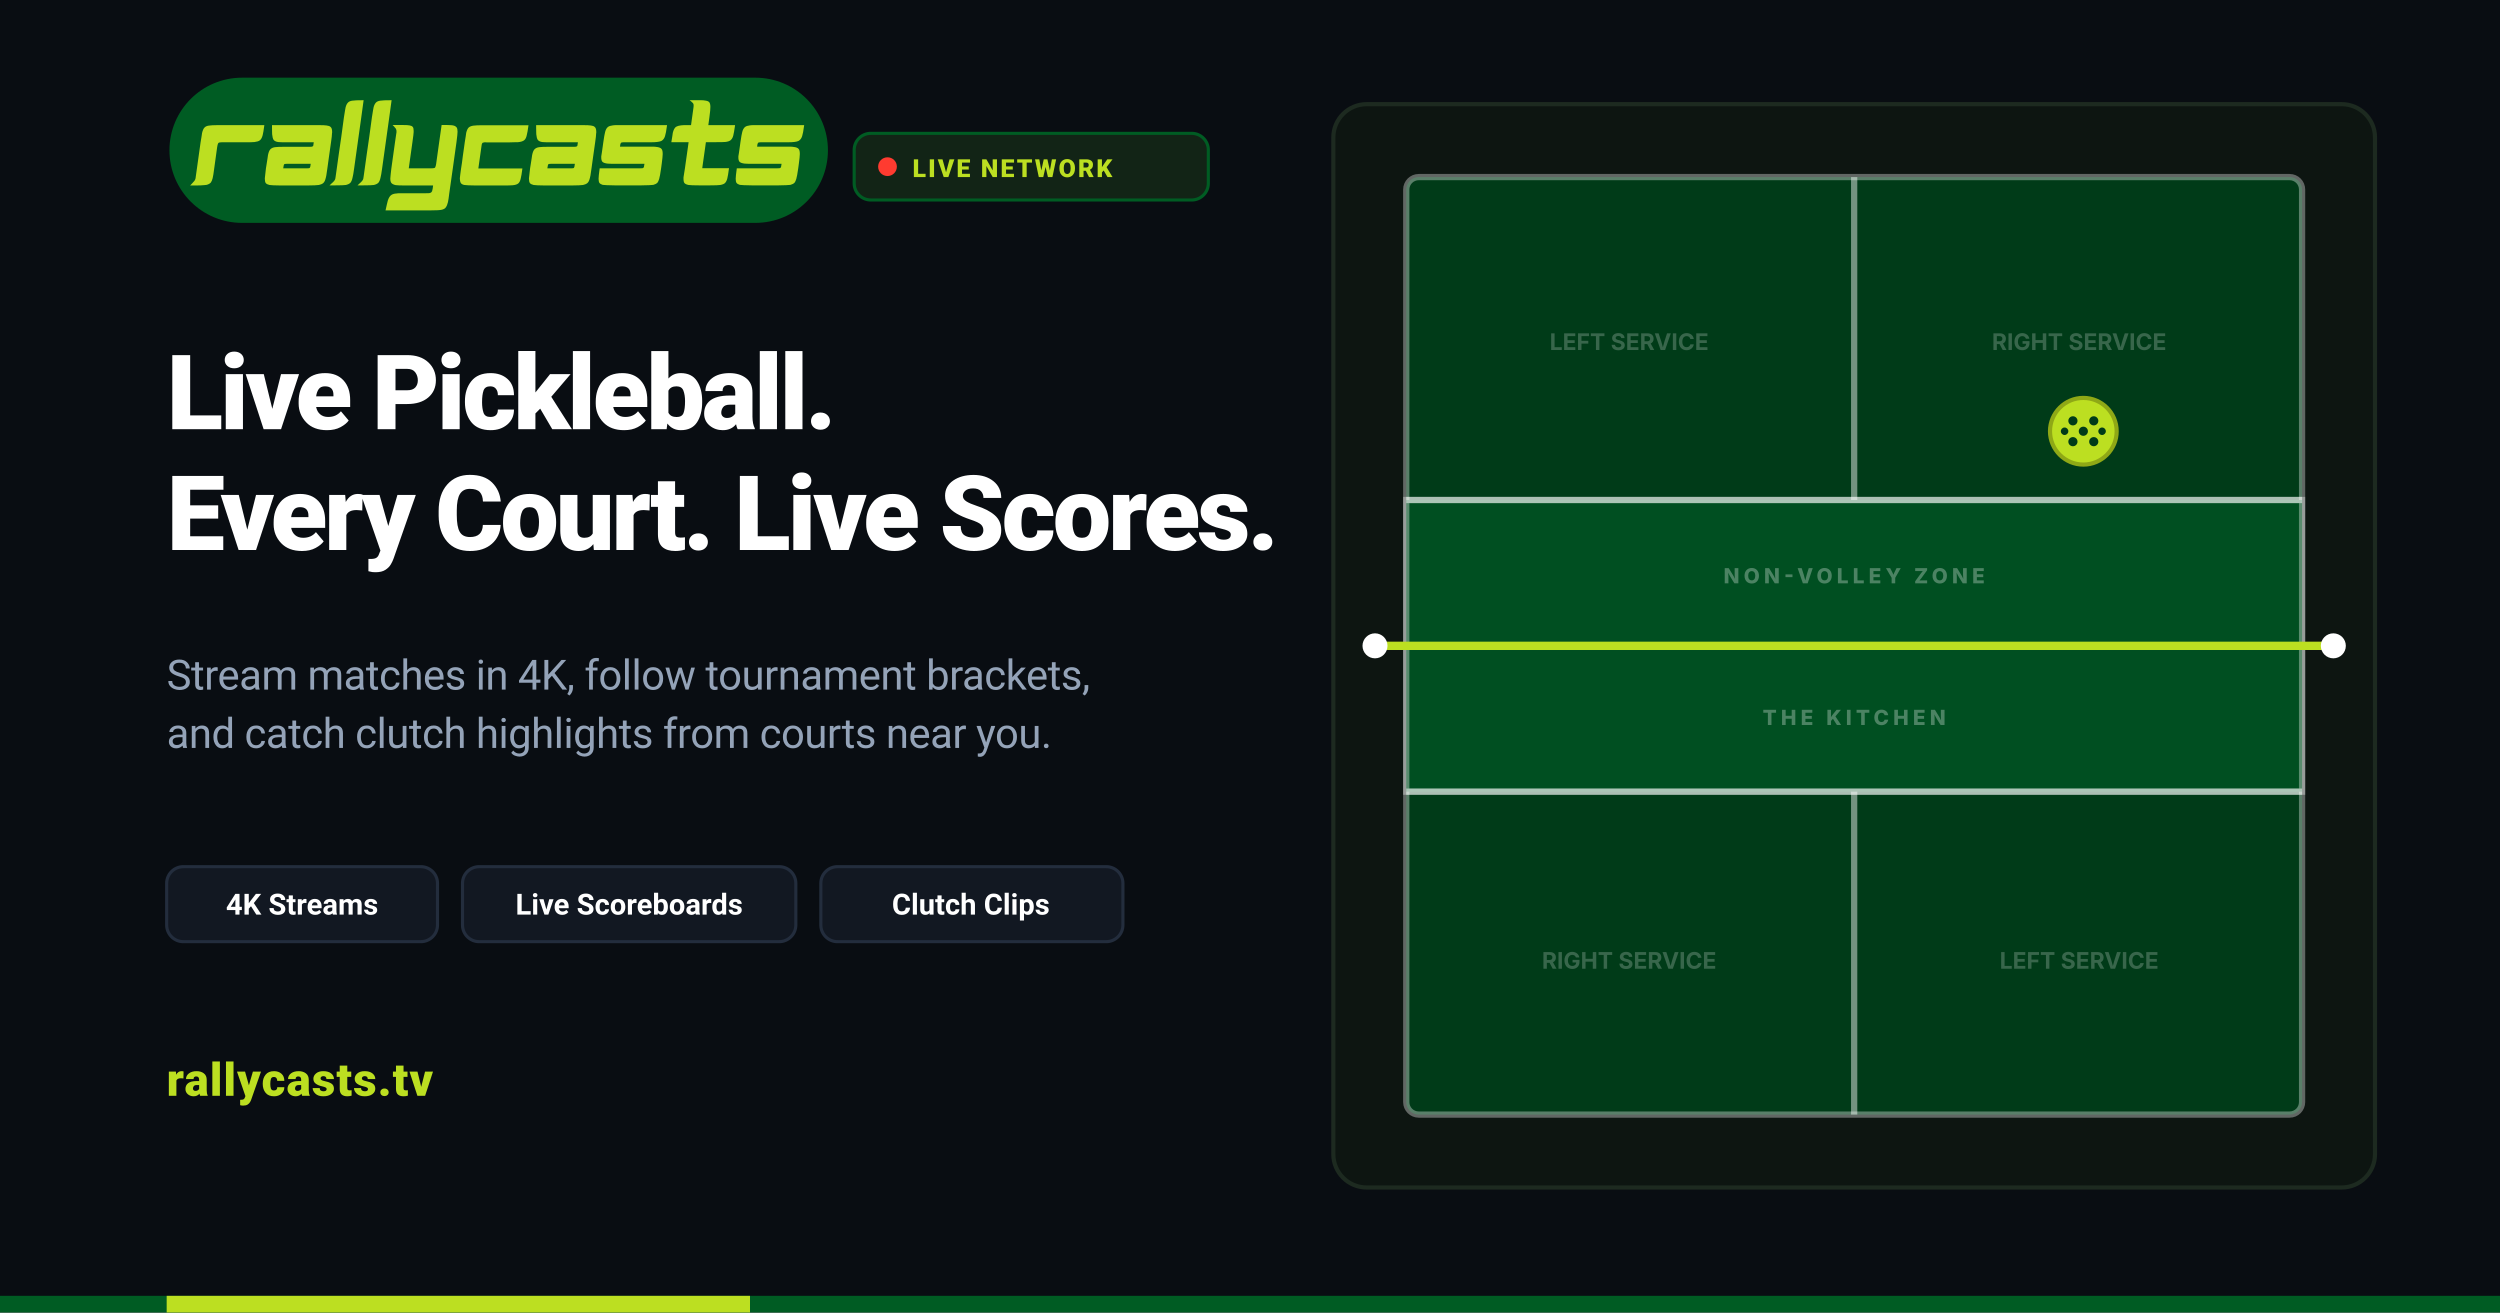
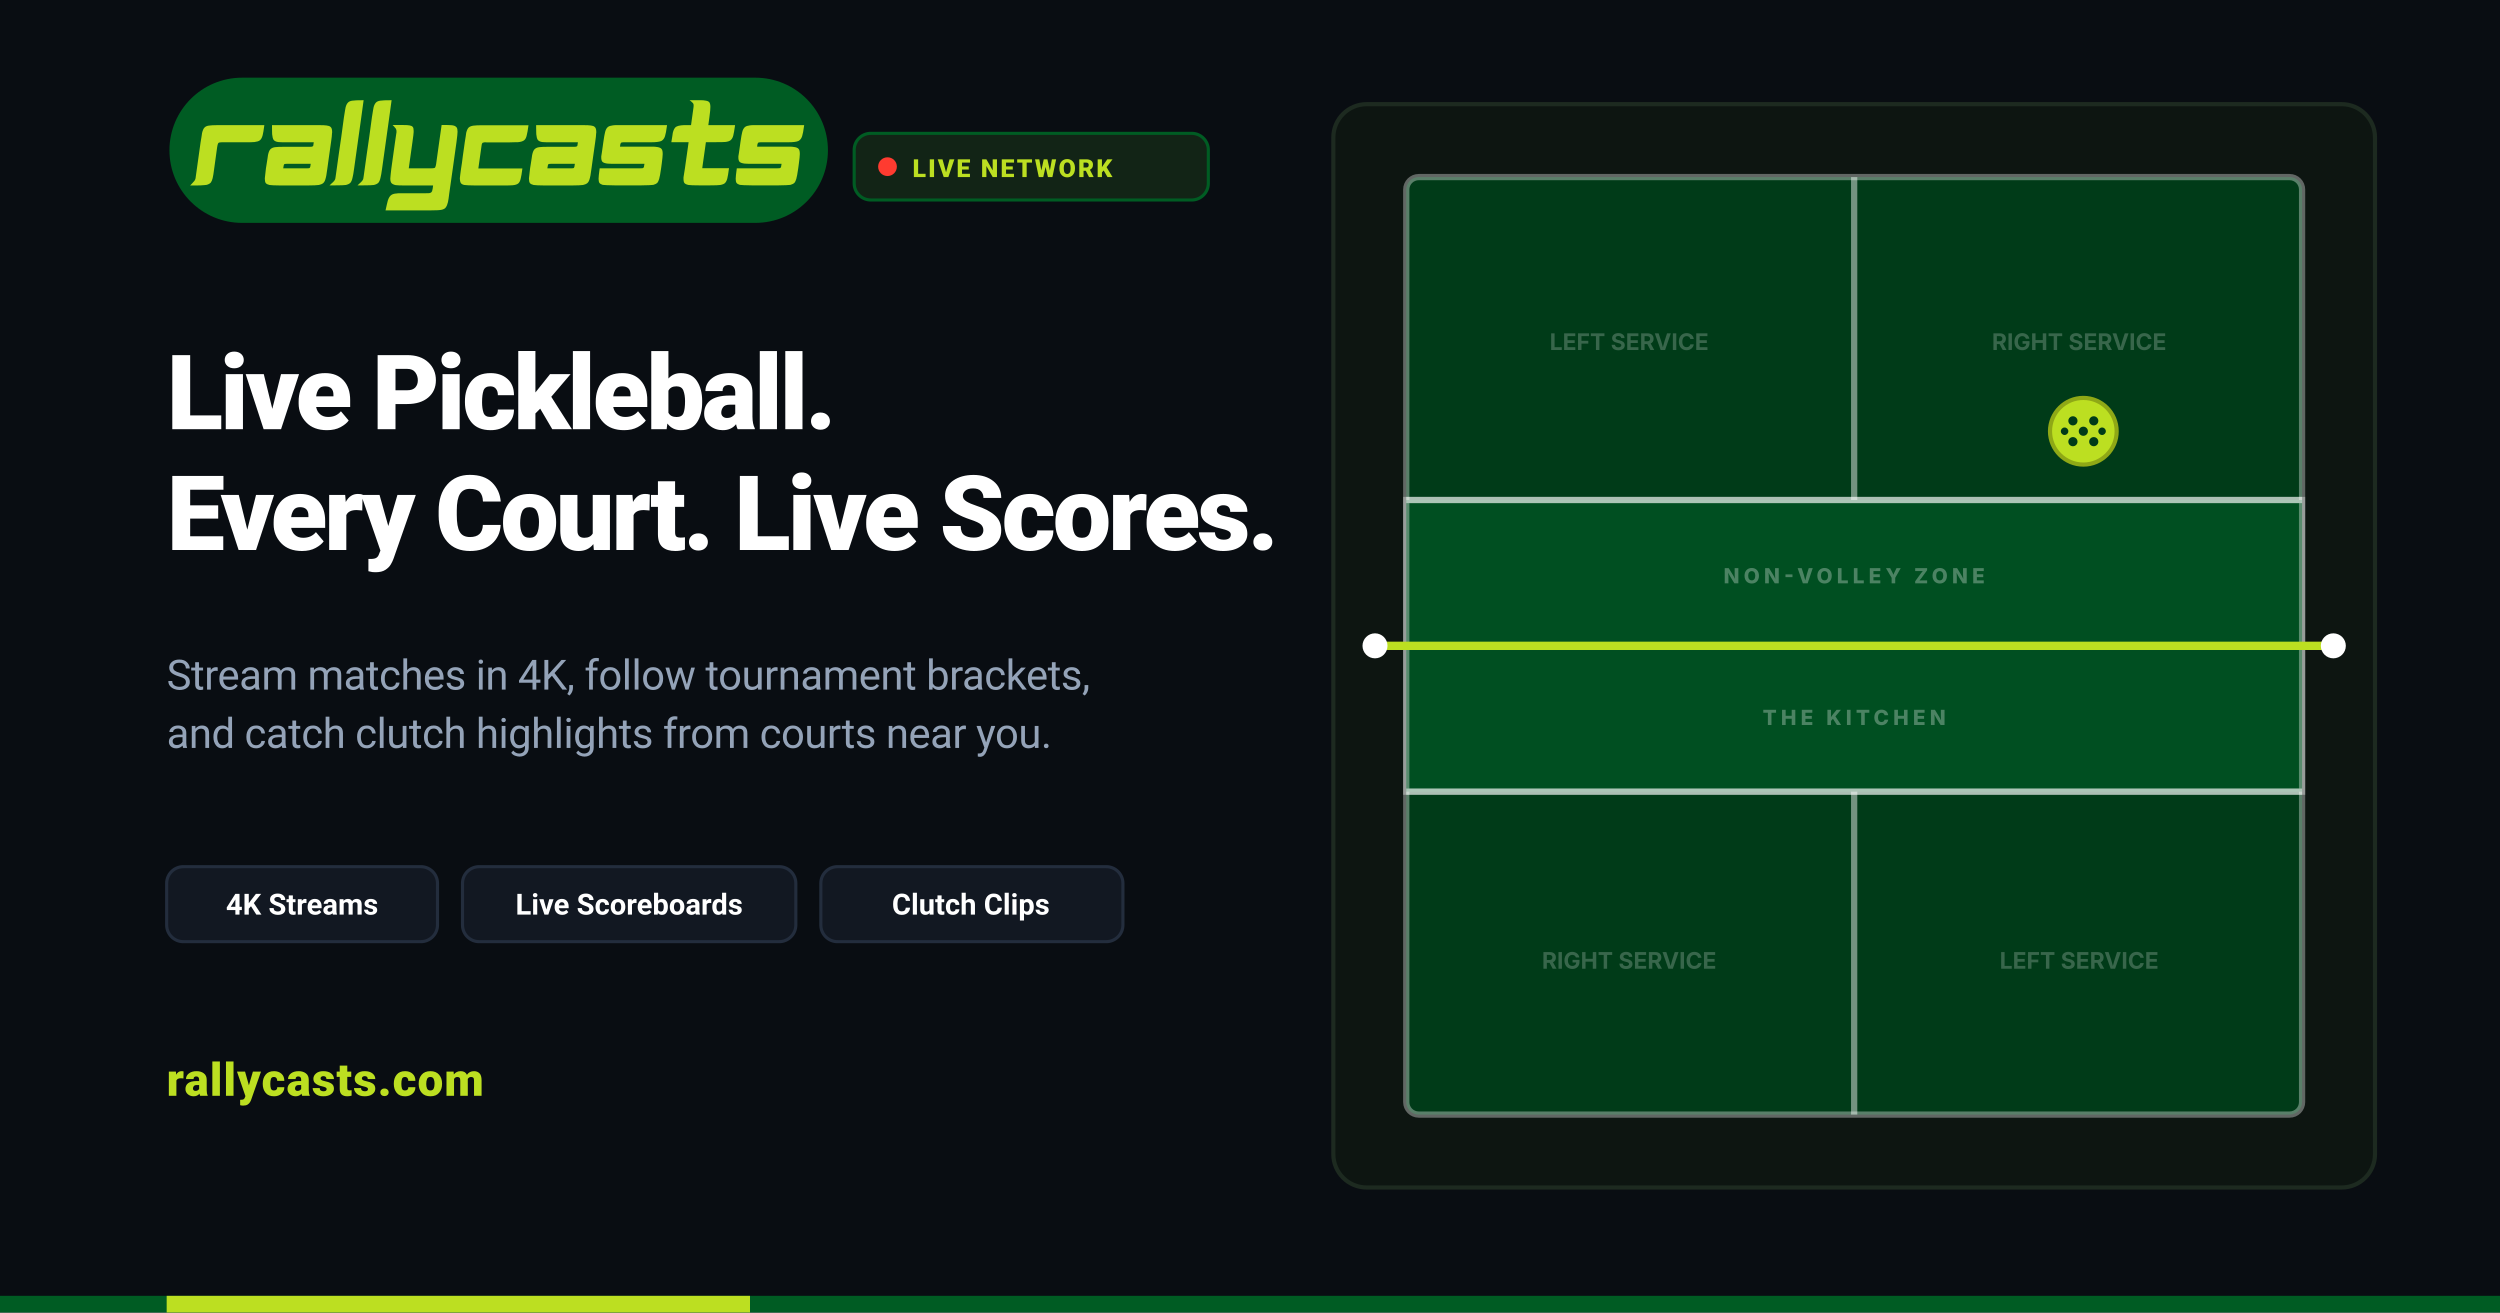
<svg xmlns="http://www.w3.org/2000/svg" width="1200" height="630" viewBox="0 0 1200 630">
  <defs>
    <style>
      .title-text {
        font-family: -apple-system, BlinkMacSystemFont, "Segoe UI", Roboto, Helvetica, Arial, sans-serif;
        font-size: 50px;
        font-weight: 800;
        fill: #ffffff;
        letter-spacing: -1.5px;
      }
      .subtitle-text {
        font-family: -apple-system, BlinkMacSystemFont, "Segoe UI", Roboto, Helvetica, Arial, sans-serif;
        font-size: 20px;
        font-weight: 400;
        fill: #94a3b8;
        letter-spacing: -0.2px;
      }
      .badge-text {
        font-family: -apple-system, BlinkMacSystemFont, "Segoe UI", Roboto, Helvetica, Arial, sans-serif;
        font-size: 12px;
        font-weight: 800;
        fill: #bcdf21;
        letter-spacing: 1px;
      }
      .tag-text {
        font-family: -apple-system, BlinkMacSystemFont, "Segoe UI", Roboto, Helvetica, Arial, sans-serif;
        font-size: 14px;
        font-weight: 700;
        fill: #ffffff;
      }
      .domain-text {
        font-family: -apple-system, BlinkMacSystemFont, "Segoe UI", Roboto, Helvetica, Arial, sans-serif;
        font-size: 22px;
        font-weight: 800;
        fill: #bcdf21;
        letter-spacing: 0.5px;
      }
    </style>
  </defs>
  <rect width="1200" height="630" fill="#090d12" />
  <g transform="translate(640, 50)">
    <rect x="0" y="0" width="500" height="520" rx="16" fill="#0d1511" stroke="#1d2a20" stroke-width="2" />
    <rect x="35" y="35" width="430" height="450" rx="6" fill="#003b18" stroke="#ffffff" stroke-width="3" stroke-opacity="0.35" />
    <rect x="35" y="190" width="430" height="140" fill="#004f21" stroke="#ffffff" stroke-width="3" stroke-opacity="0.35" />
    <line x1="20" y1="260" x2="480" y2="260" stroke="#bcdf21" stroke-width="4" />
    <circle cx="20" cy="260" r="6" fill="#ffffff" />
    <circle cx="480" cy="260" r="6" fill="#ffffff" />
    <line x1="35" y1="190" x2="465" y2="190" stroke="#ffffff" stroke-width="3" stroke-opacity="0.5" />
    <line x1="35" y1="330" x2="465" y2="330" stroke="#ffffff" stroke-width="3" stroke-opacity="0.5" />
    <line x1="250" y1="35" x2="250" y2="190" stroke="#ffffff" stroke-width="3" stroke-opacity="0.45" />
    <line x1="250" y1="330" x2="250" y2="485" stroke="#ffffff" stroke-width="3" stroke-opacity="0.45" />
    <text x="250" y="230" font-family="-apple-system, sans-serif" font-size="10" font-weight="800" fill="#ffffff" fill-opacity="0.3" text-anchor="middle" letter-spacing="2">NON-VOLLEY ZONE</text>
    <text x="250" y="298" font-family="-apple-system, sans-serif" font-size="10" font-weight="800" fill="#ffffff" fill-opacity="0.3" text-anchor="middle" letter-spacing="2">THE KITCHEN</text>
    <text x="142" y="118" font-family="-apple-system, sans-serif" font-size="11" font-weight="700" fill="#ffffff" fill-opacity="0.22" text-anchor="middle">LEFT SERVICE</text>
    <text x="358" y="118" font-family="-apple-system, sans-serif" font-size="11" font-weight="700" fill="#ffffff" fill-opacity="0.22" text-anchor="middle">RIGHT SERVICE</text>
    <text x="142" y="415" font-family="-apple-system, sans-serif" font-size="11" font-weight="700" fill="#ffffff" fill-opacity="0.22" text-anchor="middle">RIGHT SERVICE</text>
    <text x="358" y="415" font-family="-apple-system, sans-serif" font-size="11" font-weight="700" fill="#ffffff" fill-opacity="0.22" text-anchor="middle">LEFT SERVICE</text>
    <g transform="translate(345, 142)">
      <circle cx="15" cy="15" r="16" fill="#bcdf21" stroke="#8fa816" stroke-width="2" />
      <circle cx="10" cy="10" r="2.2" fill="#003b18" />
      <circle cx="20" cy="10" r="2.2" fill="#003b18" />
      <circle cx="15" cy="15" r="2.2" fill="#003b18" />
      <circle cx="10" cy="20" r="2.2" fill="#003b18" />
      <circle cx="20" cy="20" r="2.2" fill="#003b18" />
      <circle cx="6" cy="15" r="1.8" fill="#003b18" />
      <circle cx="24" cy="15" r="1.8" fill="#003b18" />
    </g>
  </g>
  <g transform="translate(80, 56)">
    <g transform="translate(0, 0)">
      <g transform="translate(0, -132) scale(0.85)">
        <path fill="#005c23" d="M 42.566 133.281 L 332.426 133.281 C 355.066 133.281 373.422 151.637 373.422 174.277 C 373.422 196.918 355.066 215.273 332.426 215.273 L 42.566 215.273 C 19.926 215.273 1.57 196.918 1.57 174.277 C 1.57 151.637 19.926 133.281 42.566 133.281 Z" />
        <g fill="#bcdf21">
          <g transform="translate(15.31211, 194.1529)">
            <path d="M 3.844 -24.391 C 4.07 -25.711 4.254 -26.812 4.391 -27.688 C 4.535 -28.562 4.629 -29.203 4.672 -29.609 C 5.035 -31.172 5.516 -32.223 6.109 -32.766 C 6.66 -33.316 7.441 -33.66 8.453 -33.797 C 8.953 -33.891 9.613 -33.957 10.438 -34 C 11.258 -34.051 12.27 -34.078 13.469 -34.078 L 39.844 -34.078 C 39.664 -32.66 39.492 -31.477 39.328 -30.531 C 39.172 -29.594 39.023 -28.875 38.891 -28.375 C 38.523 -27 38.02 -26.062 37.375 -25.562 C 37.051 -25.281 36.633 -25.062 36.125 -24.906 C 35.625 -24.75 35.008 -24.625 34.281 -24.531 C 33.82 -24.477 33.133 -24.441 32.219 -24.422 C 31.301 -24.398 30.113 -24.391 28.656 -24.391 L 16.969 -24.391 C 16.469 -24.391 16.047 -24.391 15.703 -24.391 C 15.359 -24.391 15.094 -24.367 14.906 -24.328 C 14.539 -24.328 14.223 -24.234 13.953 -24.047 C 13.805 -23.91 13.664 -23.633 13.531 -23.219 C 13.488 -23.125 13.441 -22.941 13.391 -22.672 C 13.348 -22.398 13.281 -22.035 13.188 -21.578 L 11.547 -9.688 C 11.359 -8.312 11.195 -7.164 11.062 -6.25 C 10.926 -5.332 10.789 -4.625 10.656 -4.125 C 10.375 -3.02 10.031 -2.195 9.625 -1.656 C 9.07 -1.051 8.27 -0.613 7.219 -0.344 C 6.895 -0.301 6.457 -0.254 5.906 -0.203 C 5.352 -0.16 4.711 -0.113 3.984 -0.062 C 3.66 -0.062 3.25 -0.051 2.75 -0.031 C 2.25 -0.008 1.609 0 0.828 0 L -2.062 0 C -1.562 -0.5 -1.172 -0.898 -0.891 -1.203 C -0.617 -1.504 -0.414 -1.742 -0.281 -1.922 C 0.32 -2.516 0.664 -2.973 0.75 -3.297 C 0.844 -3.43 0.898 -3.578 0.922 -3.734 C 0.953 -3.898 0.988 -4.078 1.031 -4.266 C 1.125 -4.535 1.191 -5.035 1.234 -5.766 Z" />
          </g>
          <g transform="translate(54.74999, 194.1529)">
            <path d="M 31.328 -34.078 C 33.348 -34.078 34.77 -34.008 35.594 -33.875 C 36.594 -33.738 37.281 -33.508 37.656 -33.188 C 38.344 -32.727 38.688 -31.766 38.688 -30.297 C 38.688 -30.16 38.688 -30.023 38.688 -29.891 C 38.688 -29.754 38.66 -29.57 38.609 -29.344 C 38.609 -28.926 38.562 -28.305 38.469 -27.484 C 38.383 -26.66 38.25 -25.629 38.062 -24.391 L 36.969 -16.688 L 36 -9.688 C 35.812 -8.039 35.613 -6.703 35.406 -5.672 C 35.207 -4.641 35.016 -3.867 34.828 -3.359 C 34.555 -2.398 34.098 -1.672 33.453 -1.172 C 32.953 -0.805 32.195 -0.508 31.188 -0.281 C 30.727 -0.227 29.945 -0.164 28.844 -0.094 C 27.75 -0.031 26.332 0 24.594 0 L 9.688 0 C 8.039 0 6.688 -0.031 5.625 -0.094 C 4.57 -0.164 3.797 -0.227 3.297 -0.281 C 2.336 -0.508 1.648 -0.852 1.234 -1.312 C 0.867 -1.812 0.688 -2.609 0.688 -3.703 L 0.688 -4.125 C 0.781 -5.082 0.988 -6.938 1.312 -9.688 L 1.719 -12.234 C 1.906 -13.461 2.066 -14.488 2.203 -15.312 C 2.336 -16.145 2.426 -16.766 2.469 -17.172 C 2.789 -18.773 3.25 -19.875 3.844 -20.469 C 4.488 -21.113 5.383 -21.504 6.531 -21.641 C 7.488 -21.773 9.25 -21.844 11.812 -21.844 L 26.172 -21.844 C 26.453 -21.844 26.691 -21.852 26.891 -21.875 C 27.098 -21.906 27.227 -21.922 27.281 -21.922 C 27.508 -21.961 27.711 -22.078 27.891 -22.266 C 28.023 -22.398 28.094 -22.602 28.094 -22.875 C 28.188 -23.156 28.258 -23.66 28.312 -24.391 L 13.188 -24.391 C 11.957 -24.391 10.914 -24.398 10.062 -24.422 C 9.219 -24.441 8.586 -24.477 8.172 -24.531 C 6.984 -24.707 6.141 -25.117 5.641 -25.766 C 5.223 -26.398 4.945 -27.453 4.812 -28.922 C 4.812 -29.336 4.797 -29.891 4.766 -30.578 C 4.742 -31.266 4.734 -32.039 4.734 -32.906 L 4.734 -34.078 Z M 13.047 -12.234 C 12.453 -12.234 12.109 -12.207 12.016 -12.156 C 11.879 -12.156 11.723 -12.066 11.547 -11.891 C 11.453 -11.797 11.359 -11.453 11.266 -10.859 C 11.266 -10.629 11.195 -10.238 11.062 -9.688 L 24.531 -9.688 C 24.801 -9.688 25.039 -9.695 25.25 -9.719 C 25.457 -9.738 25.582 -9.75 25.625 -9.75 C 25.895 -9.801 26.055 -9.895 26.109 -10.031 C 26.203 -10.125 26.289 -10.352 26.375 -10.719 C 26.469 -10.988 26.539 -11.492 26.594 -12.234 Z" />
          </g>
          <g transform="translate(94.05045, 194.1529)">
            <path d="M 17.172 -48.156 L 15.734 -37.656 L 13.812 -23.906 L 11.812 -9.625 C 11.633 -8.332 11.473 -7.266 11.328 -6.422 C 11.191 -5.578 11.055 -4.926 10.922 -4.469 C 10.648 -3.133 10.238 -2.148 9.688 -1.516 C 9.133 -0.961 8.285 -0.551 7.141 -0.281 C 6.18 -0.133 4.191 -0.062 1.172 -0.062 L -2.062 -0.062 C -1.562 -0.57 -1.148 -0.961 -0.828 -1.234 C -0.504 -1.516 -0.273 -1.723 -0.141 -1.859 C 0.367 -2.359 0.691 -2.742 0.828 -3.016 C 0.922 -3.16 0.988 -3.289 1.031 -3.406 C 1.07 -3.52 1.117 -3.645 1.172 -3.781 C 1.266 -4.051 1.332 -4.461 1.375 -5.016 L 3.156 -17.797 L 4.531 -27.281 L 6.047 -38.469 C 6.273 -39.938 6.469 -41.141 6.625 -42.078 C 6.789 -43.016 6.914 -43.711 7 -44.172 C 7.32 -45.367 7.781 -46.266 8.375 -46.859 C 8.926 -47.41 9.727 -47.754 10.781 -47.891 C 11.289 -47.984 12.07 -48.051 13.125 -48.094 C 14.176 -48.133 15.523 -48.156 17.172 -48.156 Z" />
          </g>
          <g transform="translate(109.8531, 194.1529)">
            <path d="M 17.172 -48.156 L 15.734 -37.656 L 13.812 -23.906 L 11.812 -9.625 C 11.633 -8.332 11.473 -7.266 11.328 -6.422 C 11.191 -5.578 11.055 -4.926 10.922 -4.469 C 10.648 -3.133 10.238 -2.148 9.688 -1.516 C 9.133 -0.961 8.285 -0.551 7.141 -0.281 C 6.18 -0.133 4.191 -0.062 1.172 -0.062 L -2.062 -0.062 C -1.562 -0.57 -1.148 -0.961 -0.828 -1.234 C -0.504 -1.516 -0.273 -1.723 -0.141 -1.859 C 0.367 -2.359 0.691 -2.742 0.828 -3.016 C 0.922 -3.16 0.988 -3.289 1.031 -3.406 C 1.07 -3.52 1.117 -3.645 1.172 -3.781 C 1.266 -4.051 1.332 -4.461 1.375 -5.016 L 3.156 -17.797 L 4.531 -27.281 L 6.047 -38.469 C 6.273 -39.938 6.469 -41.141 6.625 -42.078 C 6.789 -43.016 6.914 -43.711 7 -44.172 C 7.32 -45.367 7.781 -46.266 8.375 -46.859 C 8.926 -47.41 9.727 -47.754 10.781 -47.891 C 11.289 -47.984 12.07 -48.051 13.125 -48.094 C 14.176 -48.133 15.523 -48.156 17.172 -48.156 Z" />
          </g>
          <g transform="translate(125.6557, 194.1529)">
            <path d="M 1.922 -34.141 L 7.828 -34.141 C 9.523 -34.141 10.719 -34.07 11.406 -33.938 C 12.32 -33.801 12.941 -33.523 13.266 -33.109 C 13.629 -32.742 13.812 -32.035 13.812 -30.984 L 13.812 -30.156 C 13.812 -29.883 13.754 -29.266 13.641 -28.297 C 13.523 -27.336 13.352 -26.055 13.125 -24.453 L 11.062 -9.688 L 23.562 -9.688 C 24.477 -9.688 25.07 -9.734 25.344 -9.828 C 25.57 -9.867 25.758 -9.957 25.906 -10.094 C 26.082 -10.375 26.195 -10.648 26.25 -10.922 C 26.289 -11.055 26.332 -11.227 26.375 -11.438 C 26.426 -11.645 26.473 -11.883 26.516 -12.156 L 28.234 -24.453 L 29.609 -34.141 C 30.848 -34.141 31.867 -34.141 32.672 -34.141 C 33.473 -34.141 34.078 -34.117 34.484 -34.078 C 35.91 -34.035 36.922 -33.785 37.516 -33.328 C 38.203 -32.91 38.547 -32.148 38.547 -31.047 C 38.586 -30.961 38.609 -30.734 38.609 -30.359 C 38.609 -29.453 38.406 -27.484 38 -24.453 L 35.938 -9.688 L 34.562 0 L 33.938 4.391 C 33.801 5.629 33.664 6.66 33.531 7.484 C 33.395 8.305 33.281 8.945 33.188 9.406 C 32.906 10.695 32.469 11.727 31.875 12.5 C 31.508 13.008 30.82 13.398 29.812 13.672 C 28.852 13.941 26.52 14.078 22.812 14.078 L -2.062 14.078 C -1.738 12.617 -1.473 11.43 -1.266 10.516 C -1.066 9.598 -0.895 8.91 -0.75 8.453 C -0.207 6.848 0.477 5.797 1.312 5.297 C 2.039 4.836 2.953 4.582 4.047 4.531 C 4.461 4.438 5.047 4.391 5.797 4.391 C 6.555 4.391 7.441 4.391 8.453 4.391 L 20.344 4.391 C 20.977 4.391 21.477 4.379 21.844 4.359 C 22.207 4.336 22.484 4.328 22.672 4.328 C 23.316 4.191 23.707 4.008 23.844 3.781 C 24.164 3.457 24.348 3.047 24.391 2.547 C 24.523 2.129 24.66 1.281 24.797 0 L 9 0 C 6.383 0 4.598 -0.066 3.641 -0.203 C 2.316 -0.484 1.445 -0.988 1.031 -1.719 C 0.758 -2.219 0.625 -2.906 0.625 -3.781 C 0.625 -4.375 0.691 -5.148 0.828 -6.109 C 0.867 -6.484 0.922 -6.969 0.984 -7.562 C 1.055 -8.156 1.141 -8.863 1.234 -9.688 L 3.297 -24.453 L 3.984 -29.125 C 4.078 -29.5 4.125 -29.797 4.125 -30.016 C 4.125 -30.242 4.125 -30.43 4.125 -30.578 C 4.125 -31.035 4.078 -31.352 3.984 -31.531 C 3.941 -31.719 3.863 -31.91 3.75 -32.109 C 3.633 -32.316 3.461 -32.516 3.234 -32.703 C 3.141 -32.836 2.988 -33.031 2.781 -33.281 C 2.57 -33.539 2.285 -33.828 1.922 -34.141 Z" />
          </g>
          <g transform="translate(164.8875, 194.1529)">
            <path d="M 13.609 -34.016 L 39.438 -34.016 C 39.25 -32.641 39.078 -31.492 38.922 -30.578 C 38.766 -29.66 38.613 -28.945 38.469 -28.438 C 38.195 -27.113 37.738 -26.176 37.094 -25.625 C 36.363 -24.988 35.176 -24.598 33.531 -24.453 C 33.07 -24.453 32.414 -24.441 31.562 -24.422 C 30.719 -24.398 29.633 -24.367 28.312 -24.328 L 16.016 -24.328 C 15.828 -24.328 15.641 -24.336 15.453 -24.359 C 15.273 -24.379 15.117 -24.391 14.984 -24.391 C 14.566 -24.391 14.266 -24.344 14.078 -24.25 C 13.805 -24.25 13.602 -24.18 13.469 -24.047 C 13.332 -23.91 13.191 -23.633 13.047 -23.219 C 13.047 -22.988 12.977 -22.531 12.844 -21.844 L 11.125 -9.625 L 36 -9.625 C 35.812 -8.195 35.641 -7.004 35.484 -6.047 C 35.328 -5.086 35.176 -4.352 35.031 -3.844 C 34.758 -2.562 34.281 -1.645 33.594 -1.094 C 32.957 -0.594 31.953 -0.273 30.578 -0.141 C 30.117 -0.086 29.43 -0.051 28.516 -0.031 C 27.598 -0.008 26.43 0 25.016 0 L 9.625 0 C 7.969 0 6.613 -0.031 5.562 -0.094 C 4.508 -0.164 3.734 -0.227 3.234 -0.281 C 2.266 -0.457 1.578 -0.844 1.172 -1.438 C 1.035 -1.719 0.922 -2.051 0.828 -2.438 C 0.734 -2.82 0.688 -3.242 0.688 -3.703 L 0.688 -4.188 C 0.727 -4.695 0.805 -5.395 0.922 -6.281 C 1.035 -7.176 1.188 -8.289 1.375 -9.625 C 1.508 -10.445 1.664 -11.461 1.844 -12.672 C 2.031 -13.891 2.219 -15.32 2.406 -16.969 C 2.633 -18.613 2.836 -20.039 3.016 -21.25 C 3.203 -22.469 3.344 -23.492 3.438 -24.328 C 3.664 -25.691 3.848 -26.82 3.984 -27.719 C 4.117 -28.613 4.211 -29.289 4.266 -29.75 C 4.629 -31.219 5.109 -32.223 5.703 -32.766 C 6.348 -33.316 7.266 -33.66 8.453 -33.797 C 9.41 -33.941 11.129 -34.016 13.609 -34.016 Z" />
          </g>
          <g transform="translate(203.9131, 194.1529)">
            <path d="M 31.328 -34.078 C 33.348 -34.078 34.77 -34.008 35.594 -33.875 C 36.594 -33.738 37.281 -33.508 37.656 -33.188 C 38.344 -32.727 38.688 -31.766 38.688 -30.297 C 38.688 -30.16 38.688 -30.023 38.688 -29.891 C 38.688 -29.754 38.66 -29.57 38.609 -29.344 C 38.609 -28.926 38.562 -28.305 38.469 -27.484 C 38.383 -26.66 38.25 -25.629 38.062 -24.391 L 36.969 -16.688 L 36 -9.688 C 35.812 -8.039 35.613 -6.703 35.406 -5.672 C 35.207 -4.641 35.016 -3.867 34.828 -3.359 C 34.555 -2.398 34.098 -1.672 33.453 -1.172 C 32.953 -0.805 32.195 -0.508 31.188 -0.281 C 30.727 -0.227 29.945 -0.164 28.844 -0.094 C 27.75 -0.031 26.332 0 24.594 0 L 9.688 0 C 8.039 0 6.688 -0.031 5.625 -0.094 C 4.57 -0.164 3.797 -0.227 3.297 -0.281 C 2.336 -0.508 1.648 -0.852 1.234 -1.312 C 0.867 -1.812 0.688 -2.609 0.688 -3.703 L 0.688 -4.125 C 0.781 -5.082 0.988 -6.938 1.312 -9.688 L 1.719 -12.234 C 1.906 -13.461 2.066 -14.488 2.203 -15.312 C 2.336 -16.145 2.426 -16.766 2.469 -17.172 C 2.789 -18.773 3.25 -19.875 3.844 -20.469 C 4.488 -21.113 5.383 -21.504 6.531 -21.641 C 7.488 -21.773 9.25 -21.844 11.812 -21.844 L 26.172 -21.844 C 26.453 -21.844 26.691 -21.852 26.891 -21.875 C 27.098 -21.906 27.227 -21.922 27.281 -21.922 C 27.508 -21.961 27.711 -22.078 27.891 -22.266 C 28.023 -22.398 28.094 -22.602 28.094 -22.875 C 28.188 -23.156 28.258 -23.66 28.312 -24.391 L 13.188 -24.391 C 11.957 -24.391 10.914 -24.398 10.062 -24.422 C 9.219 -24.441 8.586 -24.477 8.172 -24.531 C 6.984 -24.707 6.141 -25.117 5.641 -25.766 C 5.223 -26.398 4.945 -27.453 4.812 -28.922 C 4.812 -29.336 4.797 -29.891 4.766 -30.578 C 4.742 -31.266 4.734 -32.039 4.734 -32.906 L 4.734 -34.078 Z M 13.047 -12.234 C 12.453 -12.234 12.109 -12.207 12.016 -12.156 C 11.879 -12.156 11.723 -12.066 11.547 -11.891 C 11.453 -11.797 11.359 -11.453 11.266 -10.859 C 11.266 -10.629 11.195 -10.238 11.062 -9.688 L 24.531 -9.688 C 24.801 -9.688 25.039 -9.695 25.25 -9.719 C 25.457 -9.738 25.582 -9.75 25.625 -9.75 C 25.895 -9.801 26.055 -9.895 26.109 -10.031 C 26.203 -10.125 26.289 -10.352 26.375 -10.719 C 26.469 -10.988 26.539 -11.492 26.594 -12.234 Z" />
          </g>
          <g transform="translate(243.2136, 194.1529)">
            <path d="M 3.359 -24.391 C 3.773 -27.316 4.117 -29.266 4.391 -30.234 C 4.711 -31.516 5.242 -32.453 5.984 -33.047 C 6.578 -33.504 7.488 -33.801 8.719 -33.938 C 9.227 -34.031 9.906 -34.078 10.75 -34.078 C 11.594 -34.078 12.633 -34.078 13.875 -34.078 L 39.359 -34.078 C 38.953 -30.961 38.566 -28.879 38.203 -27.828 C 37.785 -26.547 37.098 -25.648 36.141 -25.141 C 35.859 -25.004 35.547 -24.898 35.203 -24.828 C 34.859 -24.766 34.438 -24.688 33.938 -24.594 C 33.113 -24.457 31.582 -24.391 29.344 -24.391 L 15.875 -24.391 C 15.414 -24.391 15.016 -24.391 14.672 -24.391 C 14.328 -24.391 14.086 -24.367 13.953 -24.328 C 13.629 -24.328 13.398 -24.211 13.266 -23.984 C 13.172 -23.891 13.078 -23.68 12.984 -23.359 C 12.984 -23.172 12.914 -22.691 12.781 -21.922 L 27.891 -21.922 C 29.266 -21.922 30.398 -21.922 31.297 -21.922 C 32.191 -21.922 32.844 -21.875 33.25 -21.781 C 34.719 -21.645 35.703 -21.273 36.203 -20.672 C 36.66 -20.172 36.891 -19.281 36.891 -18 L 36.891 -17.594 C 36.891 -17.176 36.844 -16.52 36.75 -15.625 C 36.664 -14.738 36.531 -13.609 36.344 -12.234 L 36 -9.688 C 35.812 -8.176 35.613 -6.926 35.406 -5.938 C 35.207 -4.957 35.039 -4.211 34.906 -3.703 C 34.625 -2.742 34.301 -2.035 33.938 -1.578 C 33.383 -1.023 32.609 -0.613 31.609 -0.344 C 31.148 -0.301 30.348 -0.242 29.203 -0.172 C 28.055 -0.098 26.613 -0.062 24.875 -0.062 L 9.75 -0.062 C 7.969 -0.062 6.523 -0.098 5.422 -0.172 C 4.328 -0.242 3.523 -0.301 3.016 -0.344 C 2.148 -0.613 1.535 -0.977 1.172 -1.438 C 0.848 -1.945 0.688 -2.727 0.688 -3.781 C 0.688 -4.695 0.895 -6.664 1.312 -9.688 L 23.906 -9.688 C 24.32 -9.688 24.664 -9.695 24.938 -9.719 C 25.207 -9.738 25.391 -9.75 25.484 -9.75 C 25.711 -9.801 25.922 -9.914 26.109 -10.094 C 26.285 -10.375 26.375 -10.648 26.375 -10.922 C 26.469 -11.203 26.539 -11.641 26.594 -12.234 L 9.75 -12.234 C 8.832 -12.234 8.031 -12.242 7.344 -12.266 C 6.664 -12.285 6.117 -12.316 5.703 -12.359 C 4.422 -12.504 3.484 -12.828 2.891 -13.328 C 2.43 -13.879 2.203 -14.66 2.203 -15.672 L 2.203 -16.484 C 2.285 -16.941 2.395 -17.617 2.531 -18.516 C 2.676 -19.41 2.836 -20.547 3.016 -21.922 Z" />
          </g>
          <g transform="translate(282.2392, 194.1529)">
            <path d="M 13.047 -48.156 L 19.375 -48.156 C 20.469 -48.156 21.289 -48.086 21.844 -47.953 C 22.988 -47.816 23.77 -47.5 24.188 -47 C 24.594 -46.445 24.797 -45.57 24.797 -44.375 C 24.797 -43.914 24.758 -43.207 24.688 -42.25 C 24.625 -41.289 24.477 -40.055 24.25 -38.547 L 23.641 -34.078 L 38.75 -34.078 C 38.332 -31.148 37.988 -29.18 37.719 -28.172 C 37.395 -26.891 36.801 -25.945 35.938 -25.344 C 35.332 -24.977 34.531 -24.727 33.531 -24.594 C 33.07 -24.551 32.348 -24.516 31.359 -24.484 C 30.379 -24.461 29.133 -24.453 27.625 -24.453 L 22.266 -24.453 L 21.922 -21.922 L 20.547 -12.234 L 20.203 -9.75 L 35.312 -9.75 C 35.125 -8.332 34.953 -7.141 34.797 -6.172 C 34.641 -5.211 34.492 -4.484 34.359 -3.984 C 34.078 -2.836 33.641 -1.969 33.047 -1.375 C 32.547 -0.875 31.648 -0.508 30.359 -0.281 C 29.398 -0.133 27.477 -0.062 24.594 -0.062 L 18.406 -0.062 C 15.438 -0.062 13.469 -0.133 12.5 -0.281 C 11.27 -0.508 10.445 -0.922 10.031 -1.516 C 9.758 -2.016 9.625 -2.676 9.625 -3.5 L 9.625 -4.609 C 9.758 -5.523 10.031 -7.238 10.438 -9.75 L 10.781 -12.234 L 12.156 -21.922 L 12.5 -24.453 L 2.75 -24.453 C 2.977 -25.785 3.16 -26.895 3.297 -27.781 C 3.43 -28.676 3.523 -29.332 3.578 -29.75 C 3.984 -31.395 4.578 -32.516 5.359 -33.109 C 6.047 -33.523 6.961 -33.801 8.109 -33.938 C 8.566 -34.031 9.148 -34.078 9.859 -34.078 C 10.566 -34.078 11.426 -34.078 12.438 -34.078 L 13.875 -34.078 L 15.25 -43.969 C 15.301 -44.332 15.328 -44.617 15.328 -44.828 C 15.328 -45.035 15.328 -45.188 15.328 -45.281 C 15.328 -45.688 15.281 -45.957 15.188 -46.094 C 15.133 -46.238 15.051 -46.391 14.938 -46.547 C 14.82 -46.703 14.648 -46.852 14.422 -47 C 14.336 -47.133 14.18 -47.289 13.953 -47.469 C 13.723 -47.656 13.422 -47.883 13.047 -48.156 Z" />
          </g>
          <g transform="translate(320.6465, 194.1529)">
            <path d="M 3.359 -24.391 C 3.773 -27.316 4.117 -29.266 4.391 -30.234 C 4.711 -31.516 5.242 -32.453 5.984 -33.047 C 6.578 -33.504 7.488 -33.801 8.719 -33.938 C 9.227 -34.031 9.906 -34.078 10.75 -34.078 C 11.594 -34.078 12.633 -34.078 13.875 -34.078 L 39.359 -34.078 C 38.953 -30.961 38.566 -28.879 38.203 -27.828 C 37.785 -26.547 37.098 -25.648 36.141 -25.141 C 35.859 -25.004 35.547 -24.898 35.203 -24.828 C 34.859 -24.766 34.438 -24.688 33.938 -24.594 C 33.113 -24.457 31.582 -24.391 29.344 -24.391 L 15.875 -24.391 C 15.414 -24.391 15.016 -24.391 14.672 -24.391 C 14.328 -24.391 14.086 -24.367 13.953 -24.328 C 13.629 -24.328 13.398 -24.211 13.266 -23.984 C 13.172 -23.891 13.078 -23.68 12.984 -23.359 C 12.984 -23.172 12.914 -22.691 12.781 -21.922 L 27.891 -21.922 C 29.266 -21.922 30.398 -21.922 31.297 -21.922 C 32.191 -21.922 32.844 -21.875 33.25 -21.781 C 34.719 -21.645 35.703 -21.273 36.203 -20.672 C 36.66 -20.172 36.891 -19.281 36.891 -18 L 36.891 -17.594 C 36.891 -17.176 36.844 -16.52 36.75 -15.625 C 36.664 -14.738 36.531 -13.609 36.344 -12.234 L 36 -9.688 C 35.812 -8.176 35.613 -6.926 35.406 -5.938 C 35.207 -4.957 35.039 -4.211 34.906 -3.703 C 34.625 -2.742 34.301 -2.035 33.938 -1.578 C 33.383 -1.023 32.609 -0.613 31.609 -0.344 C 31.148 -0.301 30.348 -0.242 29.203 -0.172 C 28.055 -0.098 26.613 -0.062 24.875 -0.062 L 9.75 -0.062 C 7.969 -0.062 6.523 -0.098 5.422 -0.172 C 4.328 -0.242 3.523 -0.301 3.016 -0.344 C 2.148 -0.613 1.535 -0.977 1.172 -1.438 C 0.848 -1.945 0.688 -2.727 0.688 -3.781 C 0.688 -4.695 0.895 -6.664 1.312 -9.688 L 23.906 -9.688 C 24.32 -9.688 24.664 -9.695 24.938 -9.719 C 25.207 -9.738 25.391 -9.75 25.484 -9.75 C 25.711 -9.801 25.922 -9.914 26.109 -10.094 C 26.285 -10.375 26.375 -10.648 26.375 -10.922 C 26.469 -11.203 26.539 -11.641 26.594 -12.234 L 9.75 -12.234 C 8.832 -12.234 8.031 -12.242 7.344 -12.266 C 6.664 -12.285 6.117 -12.316 5.703 -12.359 C 4.422 -12.504 3.484 -12.828 2.891 -13.328 C 2.43 -13.879 2.203 -14.66 2.203 -15.672 L 2.203 -16.484 C 2.285 -16.941 2.395 -17.617 2.531 -18.516 C 2.676 -19.41 2.836 -20.547 3.016 -21.922 Z" />
          </g>
        </g>
      </g>
      <g transform="translate(330, 8)">
        <rect width="170" height="32" rx="8" fill="#122416" stroke="#005c23" stroke-width="1.5" />
        <circle cx="16" cy="16" r="4.5" fill="#ff3b30" />
        <text x="28" y="21" class="badge-text">LIVE NETWORK</text>
      </g>
    </g>
    <text x="0" y="150" class="title-text">
      <tspan x="0" dy="0">Live Pickleball.</tspan>
      <tspan x="0" dy="58">Every Court. Live Scores.</tspan>
    </text>
    <text x="0" y="275" class="subtitle-text">
      <tspan x="0" dy="0">Stream matches in 4K, follow tournament brackets,</tspan>
      <tspan x="0" dy="28">and catch clutch highlights from courts near you.</tspan>
    </text>
    <g transform="translate(0, 360)">
      <g>
        <rect width="130" height="36" rx="8" fill="#121822" stroke="#232d3d" stroke-width="1.5" />
        <text x="65" y="23" class="tag-text" text-anchor="middle">4K Streams</text>
      </g>
      <g transform="translate(142, 0)">
        <rect width="160" height="36" rx="8" fill="#121822" stroke="#232d3d" stroke-width="1.5" />
        <text x="80" y="23" class="tag-text" text-anchor="middle">Live Scoreboards</text>
      </g>
      <g transform="translate(314, 0)">
        <rect width="145" height="36" rx="8" fill="#121822" stroke="#232d3d" stroke-width="1.5" />
        <text x="72" y="23" class="tag-text" text-anchor="middle">Clutch Clips</text>
      </g>
    </g>
-     <text x="0" y="470" class="domain-text">rallycasts.tv</text>
+     <text x="0" y="470" class="domain-text">rallycasts.com</text>
  </g>
  <rect x="0" y="622" width="1200" height="8" fill="#005c23" />
  <rect x="80" y="622" width="280" height="8" fill="#bcdf21" />
</svg>
